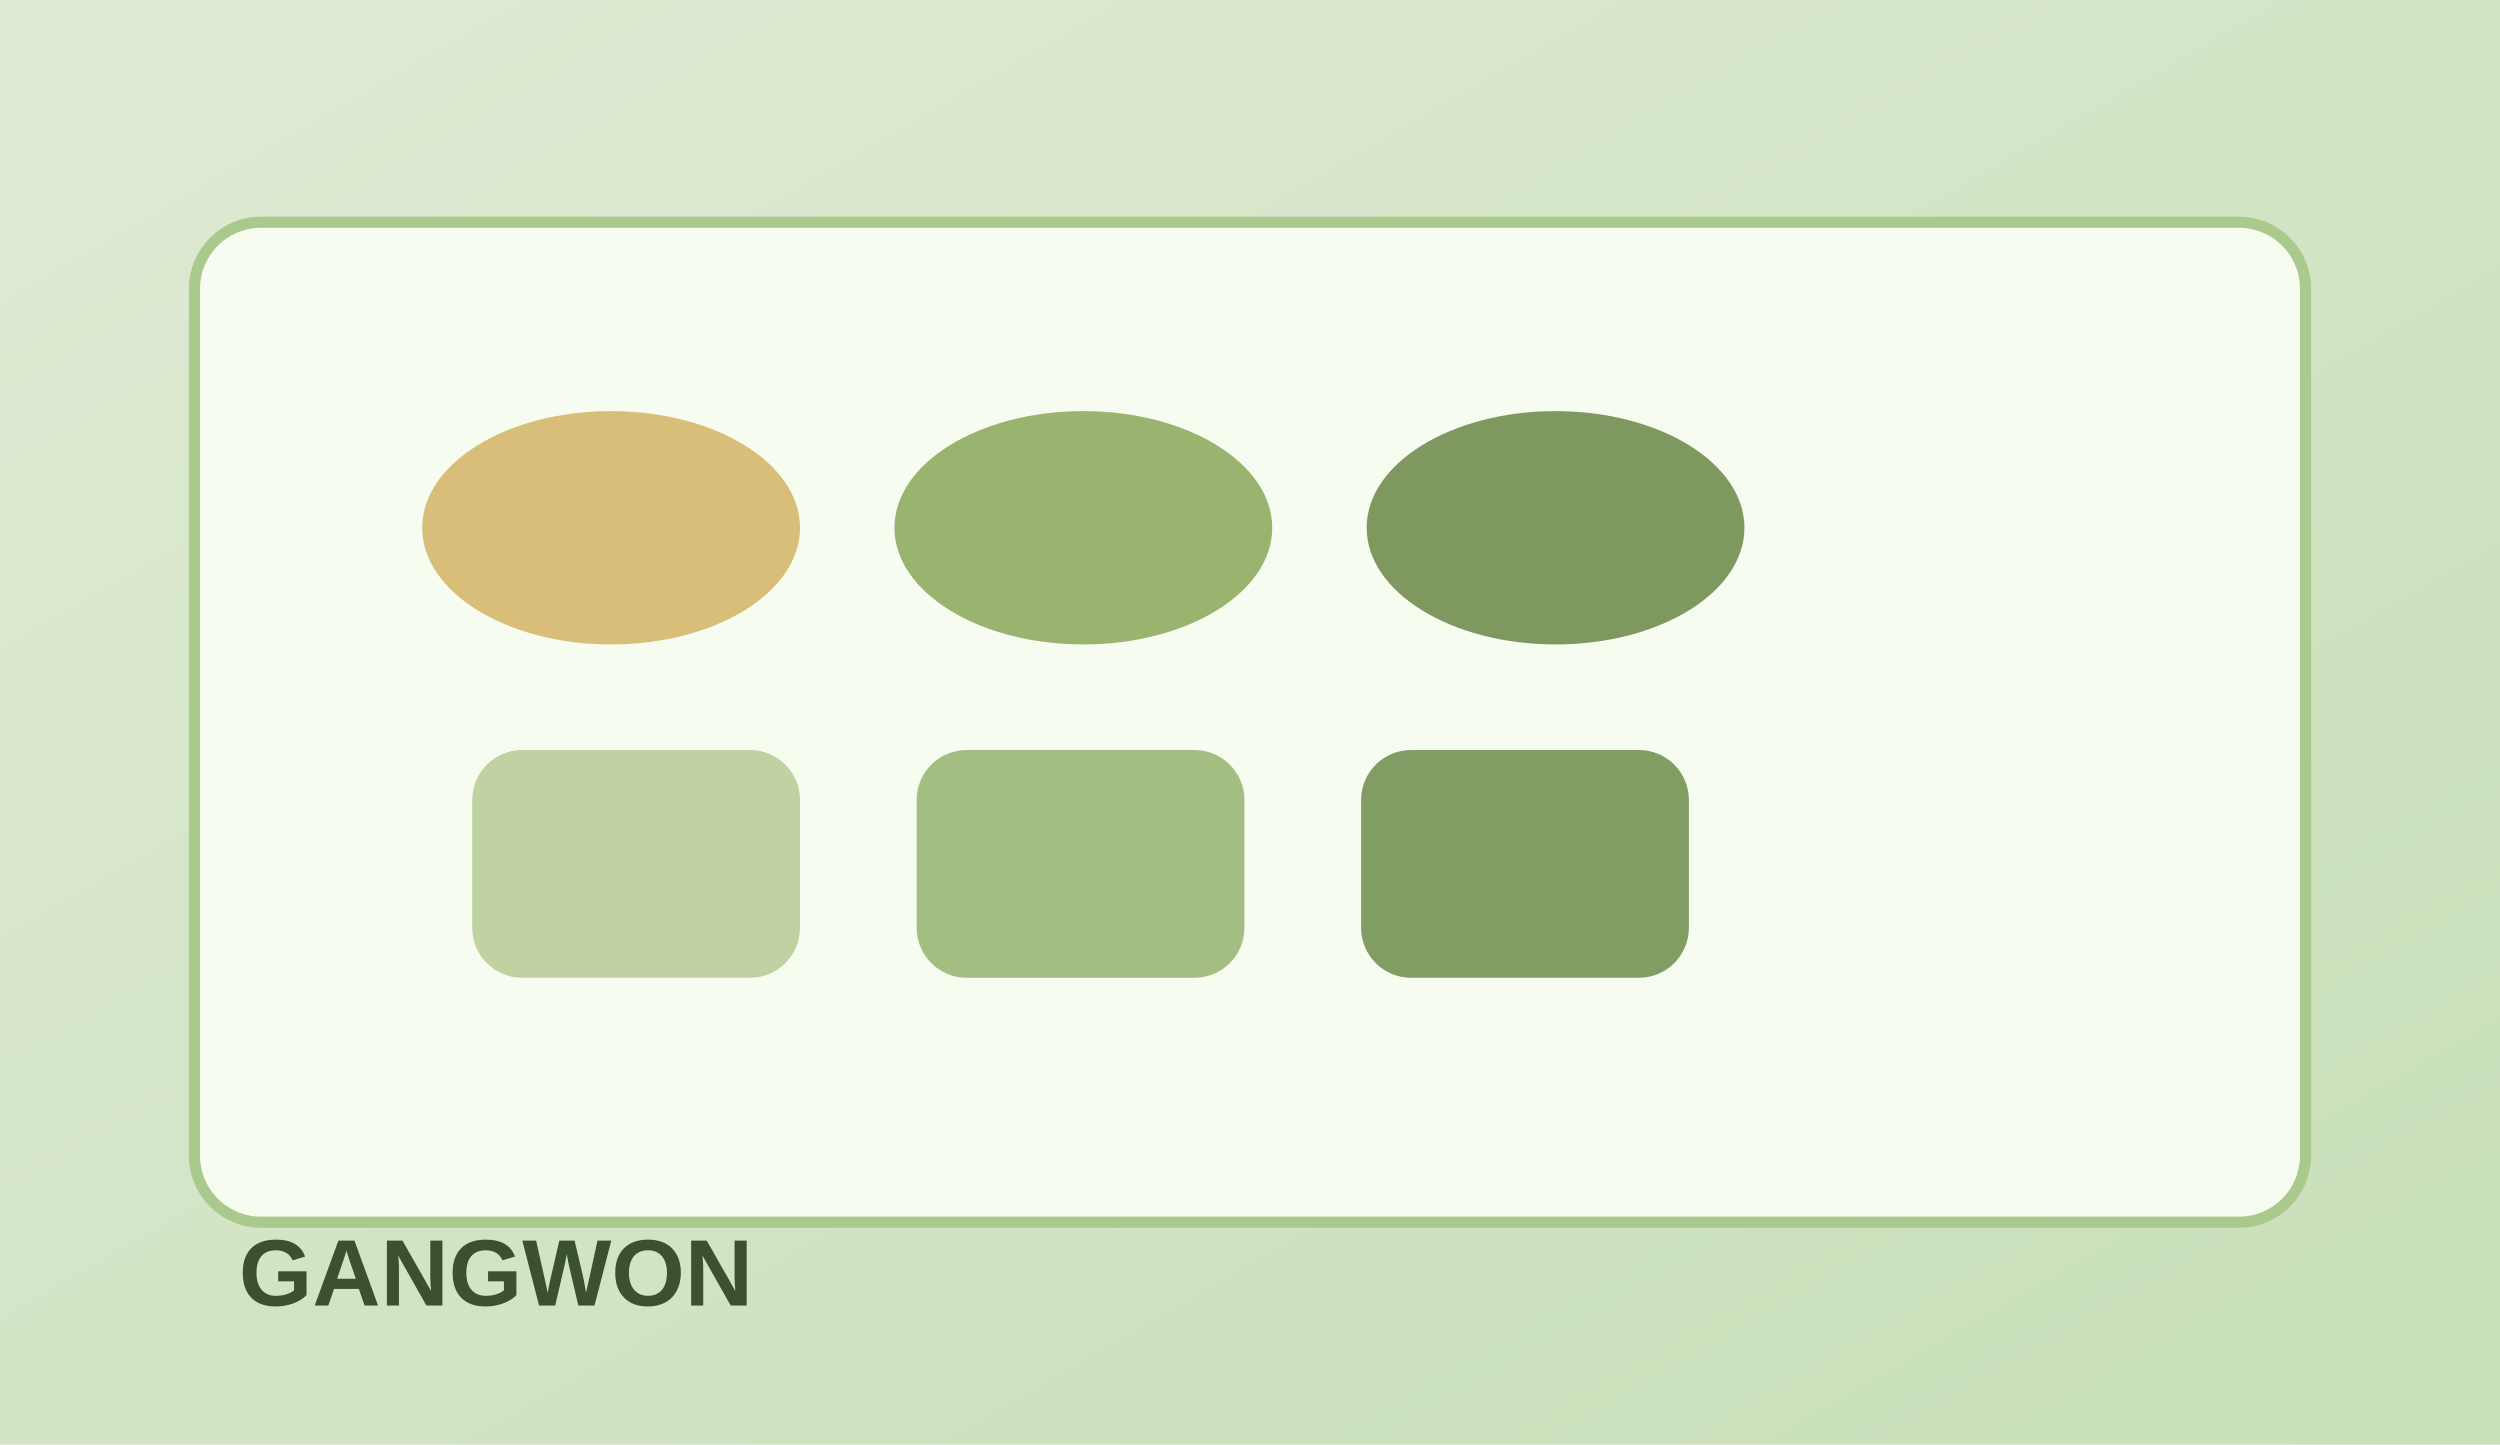
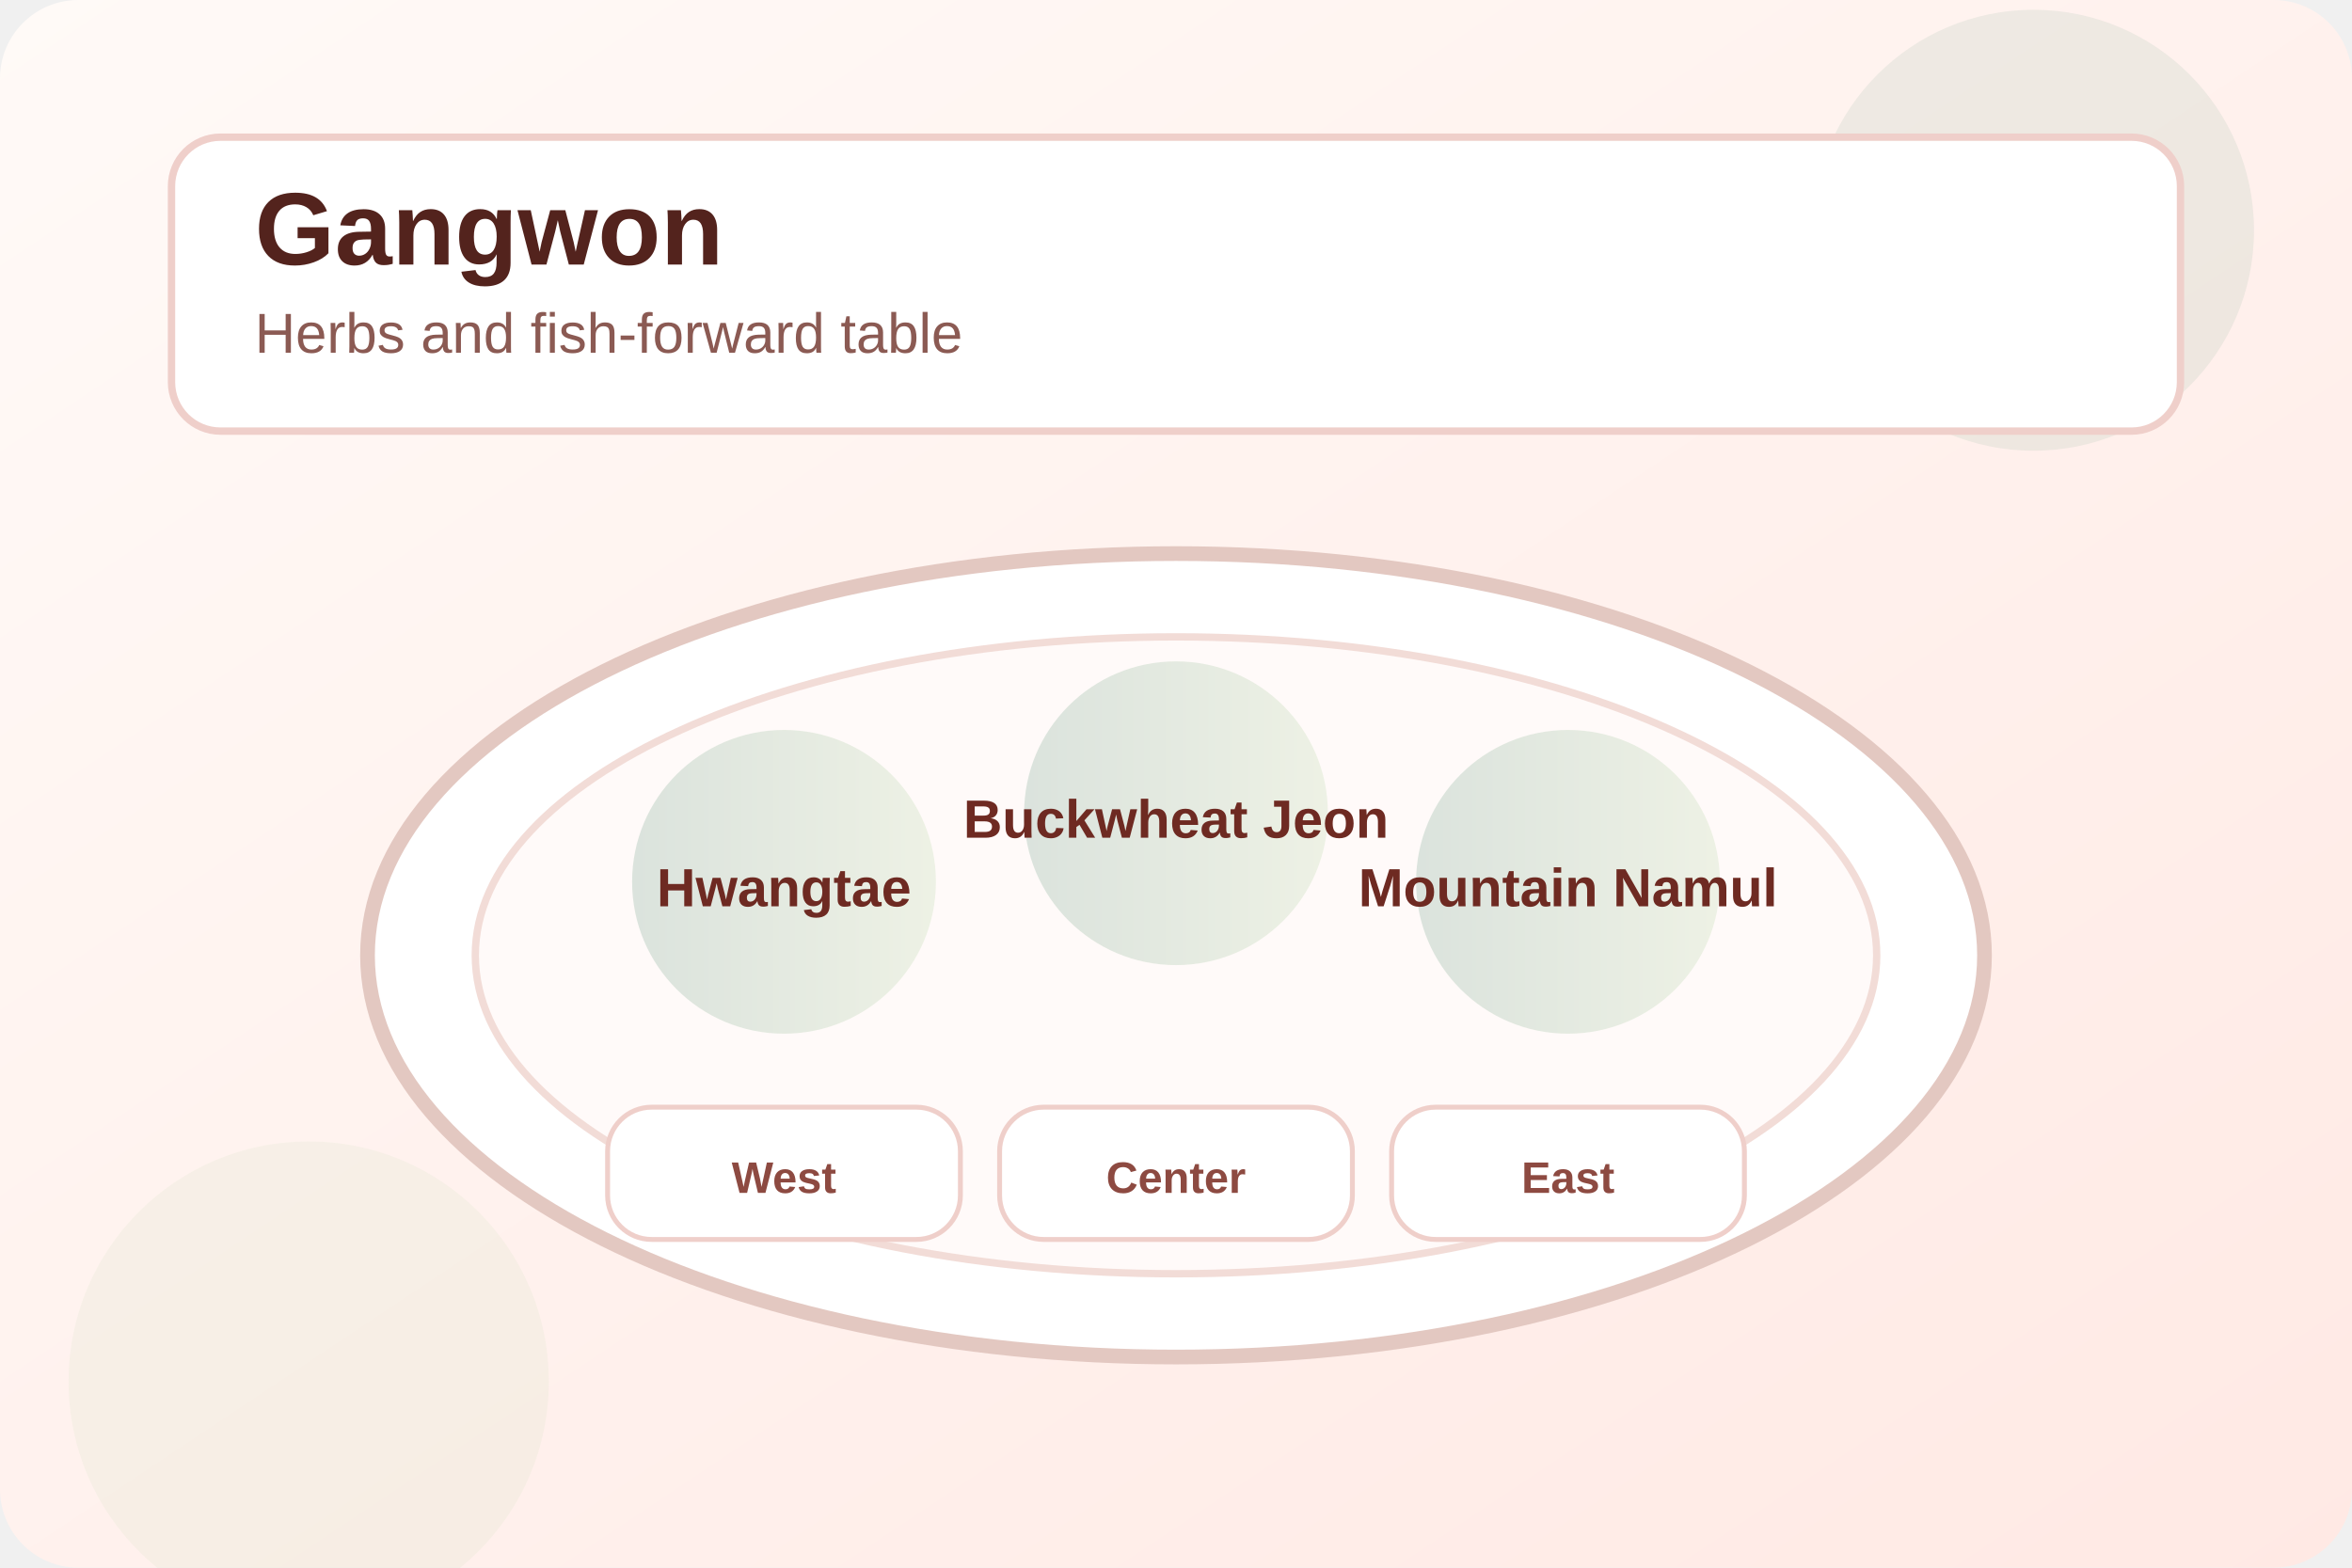
- <svg xmlns="http://www.w3.org/2000/svg" width="900" height="520" viewBox="0 0 900 520" role="img" aria-label="Gangwon Charye Table">
+ <svg xmlns="http://www.w3.org/2000/svg" viewBox="0 0 960 640" role="img" aria-label="Gangwon charye table sample">
  <defs>
-     <linearGradient id="bg" x1="0" y1="0" x2="1" y2="1">
-       <stop offset="0%" stop-color="#dfead3" />
-       <stop offset="100%" stop-color="#c8dfb8" />
+     <linearGradient id="bg-gangwon" x1="0" y1="0" x2="1" y2="1">
+       <stop offset="0%" stop-color="#fffaf7" />
+       <stop offset="100%" stop-color="#ffe9e4" />
+     </linearGradient>
+     <linearGradient id="plate-gangwon" x1="0" y1="0" x2="1" y2="0">
+       <stop offset="0%" stop-color="#6f9f86" />
+       <stop offset="100%" stop-color="#b9d8a6" />
    </linearGradient>
  </defs>
-   <rect width="900" height="520" fill="url(#bg)" />
-   <rect x="70" y="80" width="760" height="360" rx="24" fill="#f6fcef" stroke="#a9c98d" stroke-width="4" />
-   <ellipse cx="220" cy="190" rx="68" ry="42" fill="#d8be78" />
-   <ellipse cx="390" cy="190" rx="68" ry="42" fill="#9ab46f" />
-   <ellipse cx="560" cy="190" rx="68" ry="42" fill="#7f9860" />
-   <rect x="170" y="270" width="118" height="82" rx="18" fill="#c0d2a1" />
-   <rect x="330" y="270" width="118" height="82" rx="18" fill="#a4bd82" />
-   <rect x="490" y="270" width="118" height="82" rx="18" fill="#829d64" />
-   <text x="86" y="470" fill="#3b5130" font-size="34" font-family="Arial, sans-serif" font-weight="700">GANGWON</text>
+   <rect width="960" height="640" rx="32" fill="url(#bg-gangwon)" />
+   <circle cx="830" cy="94" r="90" fill="#6f9f86" opacity="0.12" />
+   <circle cx="126" cy="564" r="98" fill="#b9d8a6" opacity="0.12" />
+   <rect x="70" y="56" width="820" height="120" rx="20" fill="#ffffff" stroke="#efcfca" stroke-width="3" />
+   <text x="104" y="108" font-family="Arial, sans-serif" font-size="42" font-weight="700" fill="#53231d">Gangwon</text>
+   <text x="104" y="144" font-family="Arial, sans-serif" font-size="23" fill="#8b5a53">Herbs and fish-forward table</text>
+   <ellipse cx="480" cy="390" rx="330" ry="164" fill="#fff" stroke="#e3c8c1" stroke-width="6" />
+   <ellipse cx="480" cy="390" rx="286" ry="130" fill="#fffaf9" stroke="#f2dcd7" stroke-width="3" />
+   <circle cx="320" cy="360" r="62" fill="url(#plate-gangwon)" opacity="0.25" />
+   <circle cx="480" cy="332" r="62" fill="url(#plate-gangwon)" opacity="0.25" />
+   <circle cx="640" cy="360" r="62" fill="url(#plate-gangwon)" opacity="0.25" />
+   <rect x="248" y="452" width="144" height="54" rx="18" fill="#fff" stroke="#efcfca" stroke-width="2" />
+   <rect x="408" y="452" width="144" height="54" rx="18" fill="#fff" stroke="#efcfca" stroke-width="2" />
+   <rect x="568" y="452" width="144" height="54" rx="18" fill="#fff" stroke="#efcfca" stroke-width="2" />
+   <text x="320" y="370" text-anchor="middle" font-family="Arial, sans-serif" font-size="22" font-weight="700" fill="#6e2a22">Hwangtae</text>
+   <text x="480" y="342" text-anchor="middle" font-family="Arial, sans-serif" font-size="22" font-weight="700" fill="#6e2a22">Buckwheat Jeon</text>
+   <text x="640" y="370" text-anchor="middle" font-family="Arial, sans-serif" font-size="22" font-weight="700" fill="#6e2a22">Mountain Namul</text>
+   <text x="320" y="487" text-anchor="middle" font-family="Arial, sans-serif" font-size="18" font-weight="700" fill="#8d4a41">West</text>
+   <text x="480" y="487" text-anchor="middle" font-family="Arial, sans-serif" font-size="18" font-weight="700" fill="#8d4a41">Center</text>
+   <text x="640" y="487" text-anchor="middle" font-family="Arial, sans-serif" font-size="18" font-weight="700" fill="#8d4a41">East</text>
</svg>
